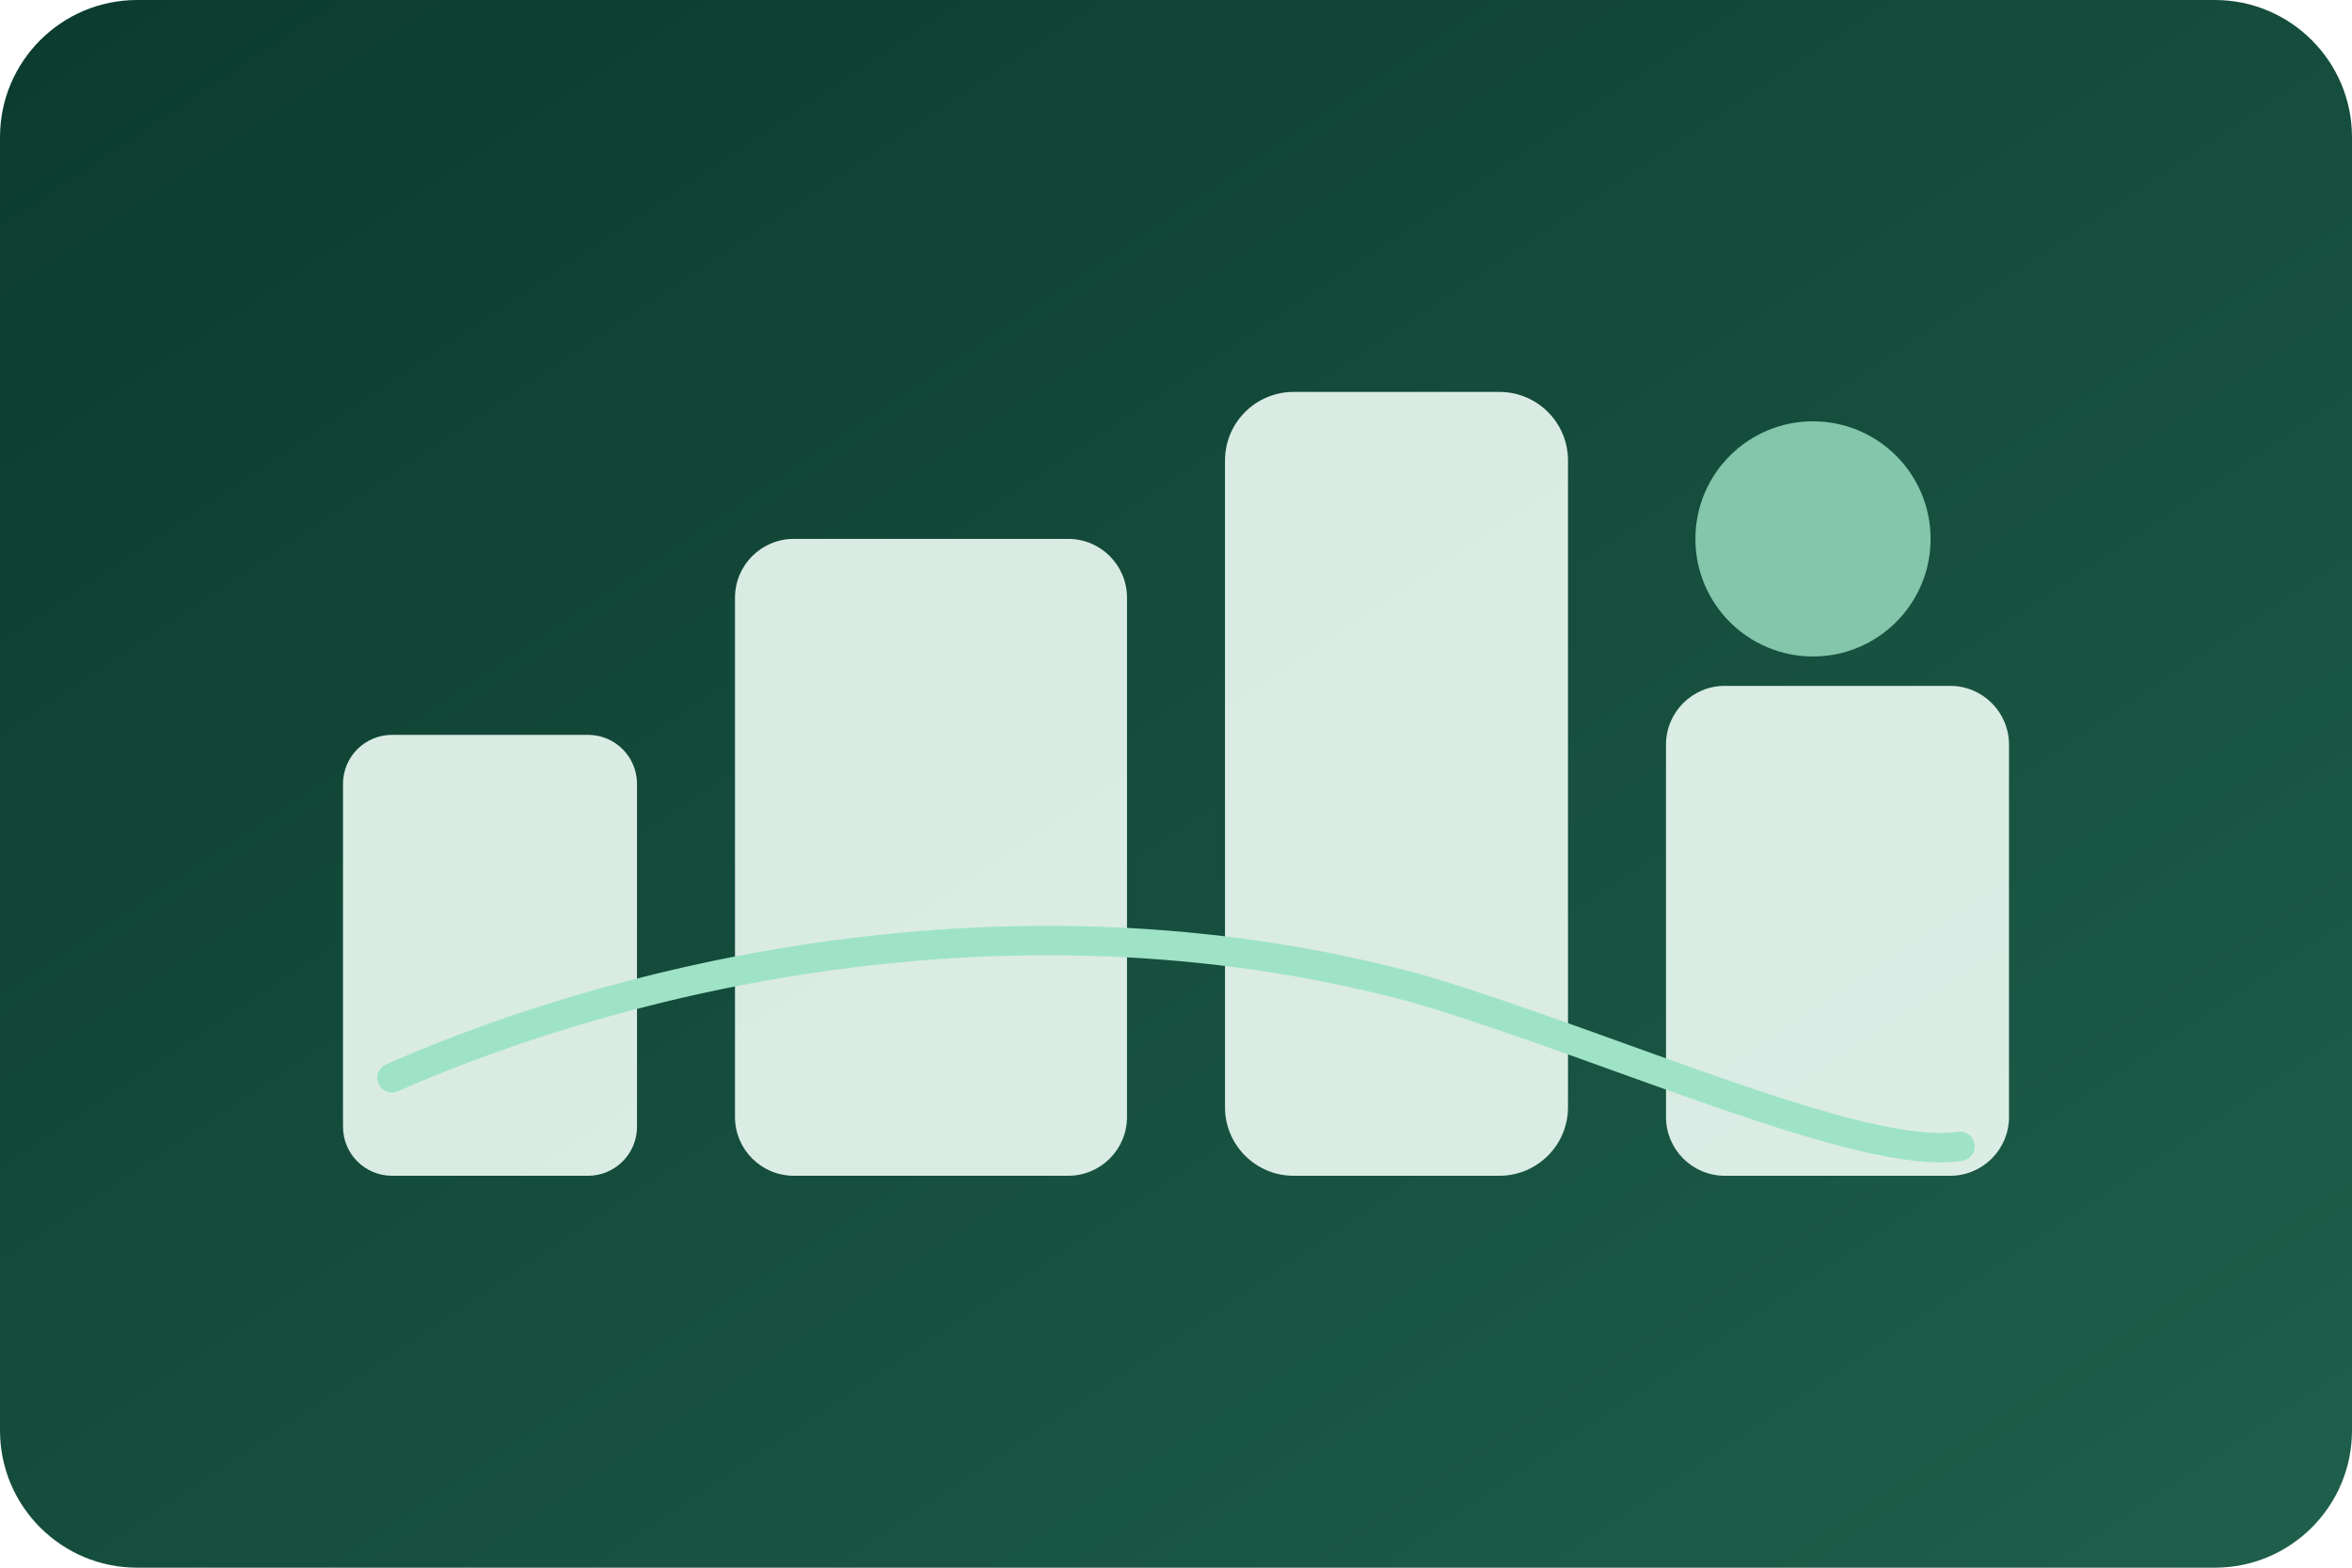
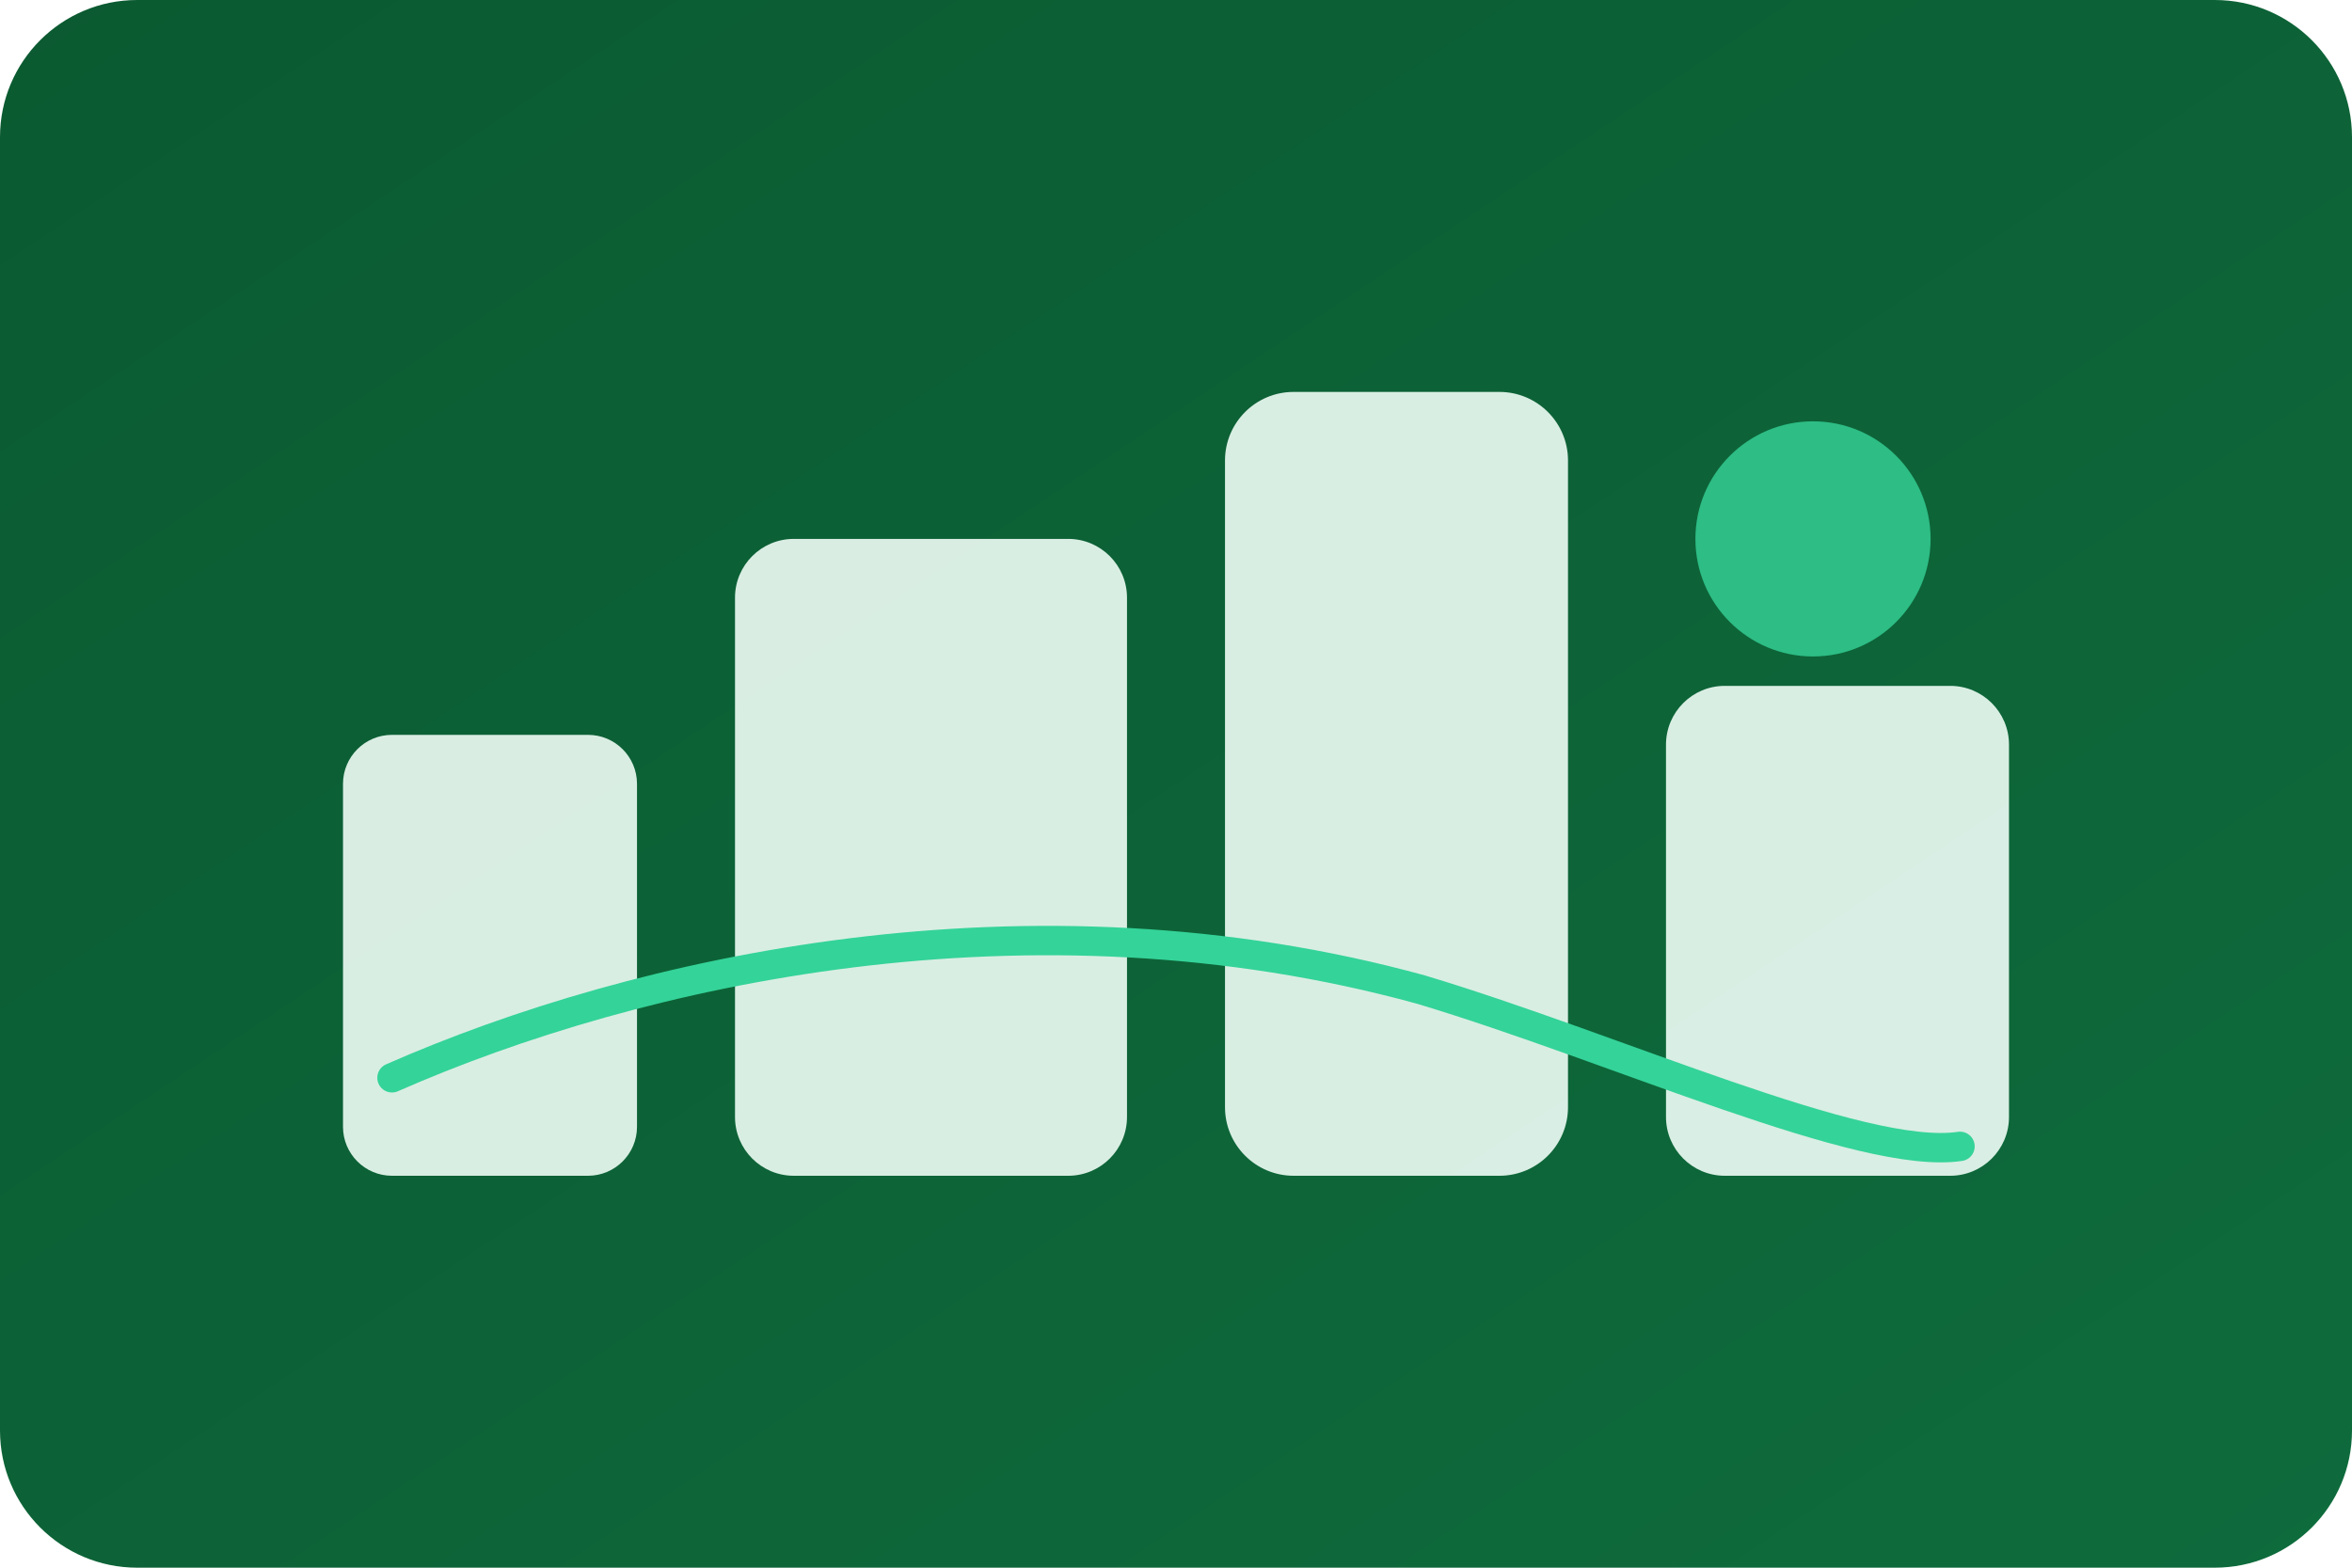
<svg xmlns="http://www.w3.org/2000/svg" viewBox="0 0 480 320">
  <defs>
    <linearGradient id="bg2" x1="0%" y1="0%" x2="100%" y2="100%">
-       <stop offset="0%" stop-color="#0B3B2E" />
-       <stop offset="100%" stop-color="#1F5F4B" />
+       <stop offset="0%" stop-color="#0B5A31" />
+       <stop offset="100%" stop-color="#0E6B3C" />
    </linearGradient>
  </defs>
  <rect width="480" height="320" fill="url(#bg2)" rx="28" />
  <g fill="#EFFDF6" opacity="0.9">
    <rect x="70" y="150" width="60" height="90" rx="10" />
    <rect x="150" y="110" width="80" height="130" rx="12" />
    <rect x="250" y="80" width="70" height="160" rx="14" />
    <rect x="340" y="140" width="70" height="100" rx="12" />
  </g>
-   <path d="M80 220c50-22 130-40 210-18 40 12 90 35 110 32" stroke="#9FE3C7" stroke-width="6" stroke-linecap="round" fill="none" />
-   <circle cx="370" cy="110" r="24" fill="#9FE3C7" opacity="0.8" />
+   <path d="M80 220c50-22 130-40 210-18 40 12 90 35 110 32" stroke="#34D399" stroke-width="6" stroke-linecap="round" fill="none" />
+   <circle cx="370" cy="110" r="24" fill="#34D399" opacity="0.8" />
</svg>
